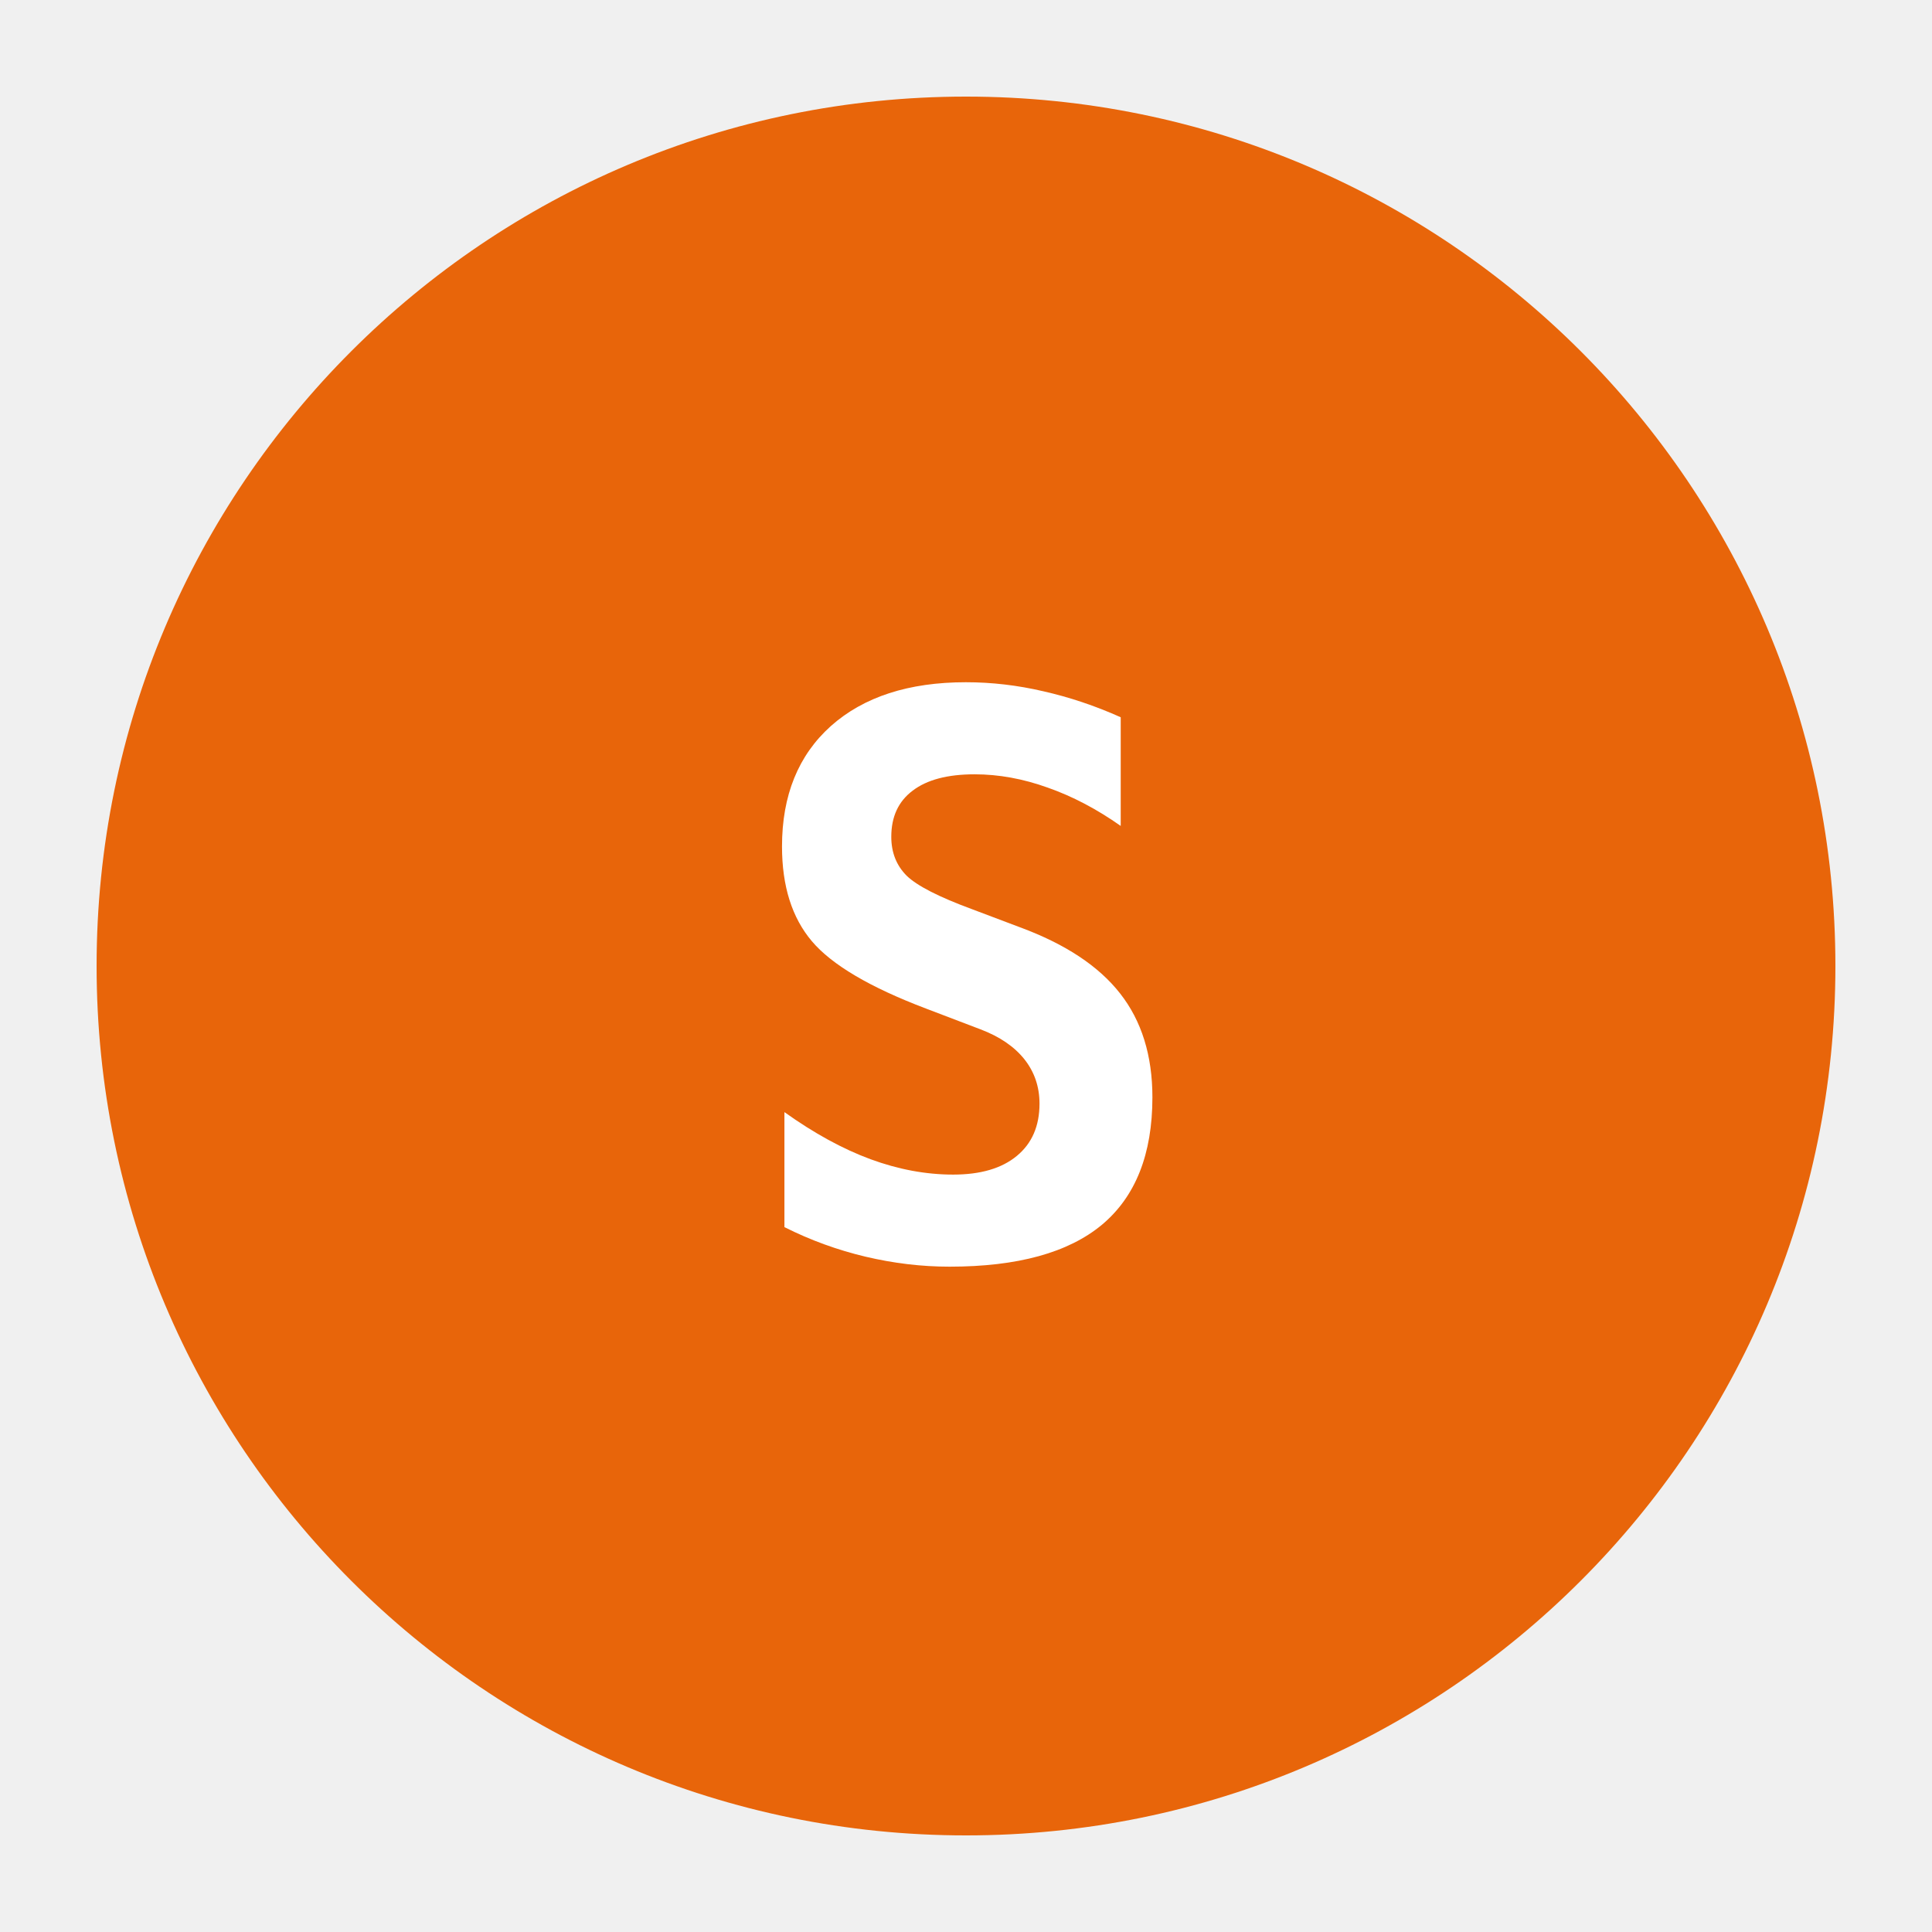
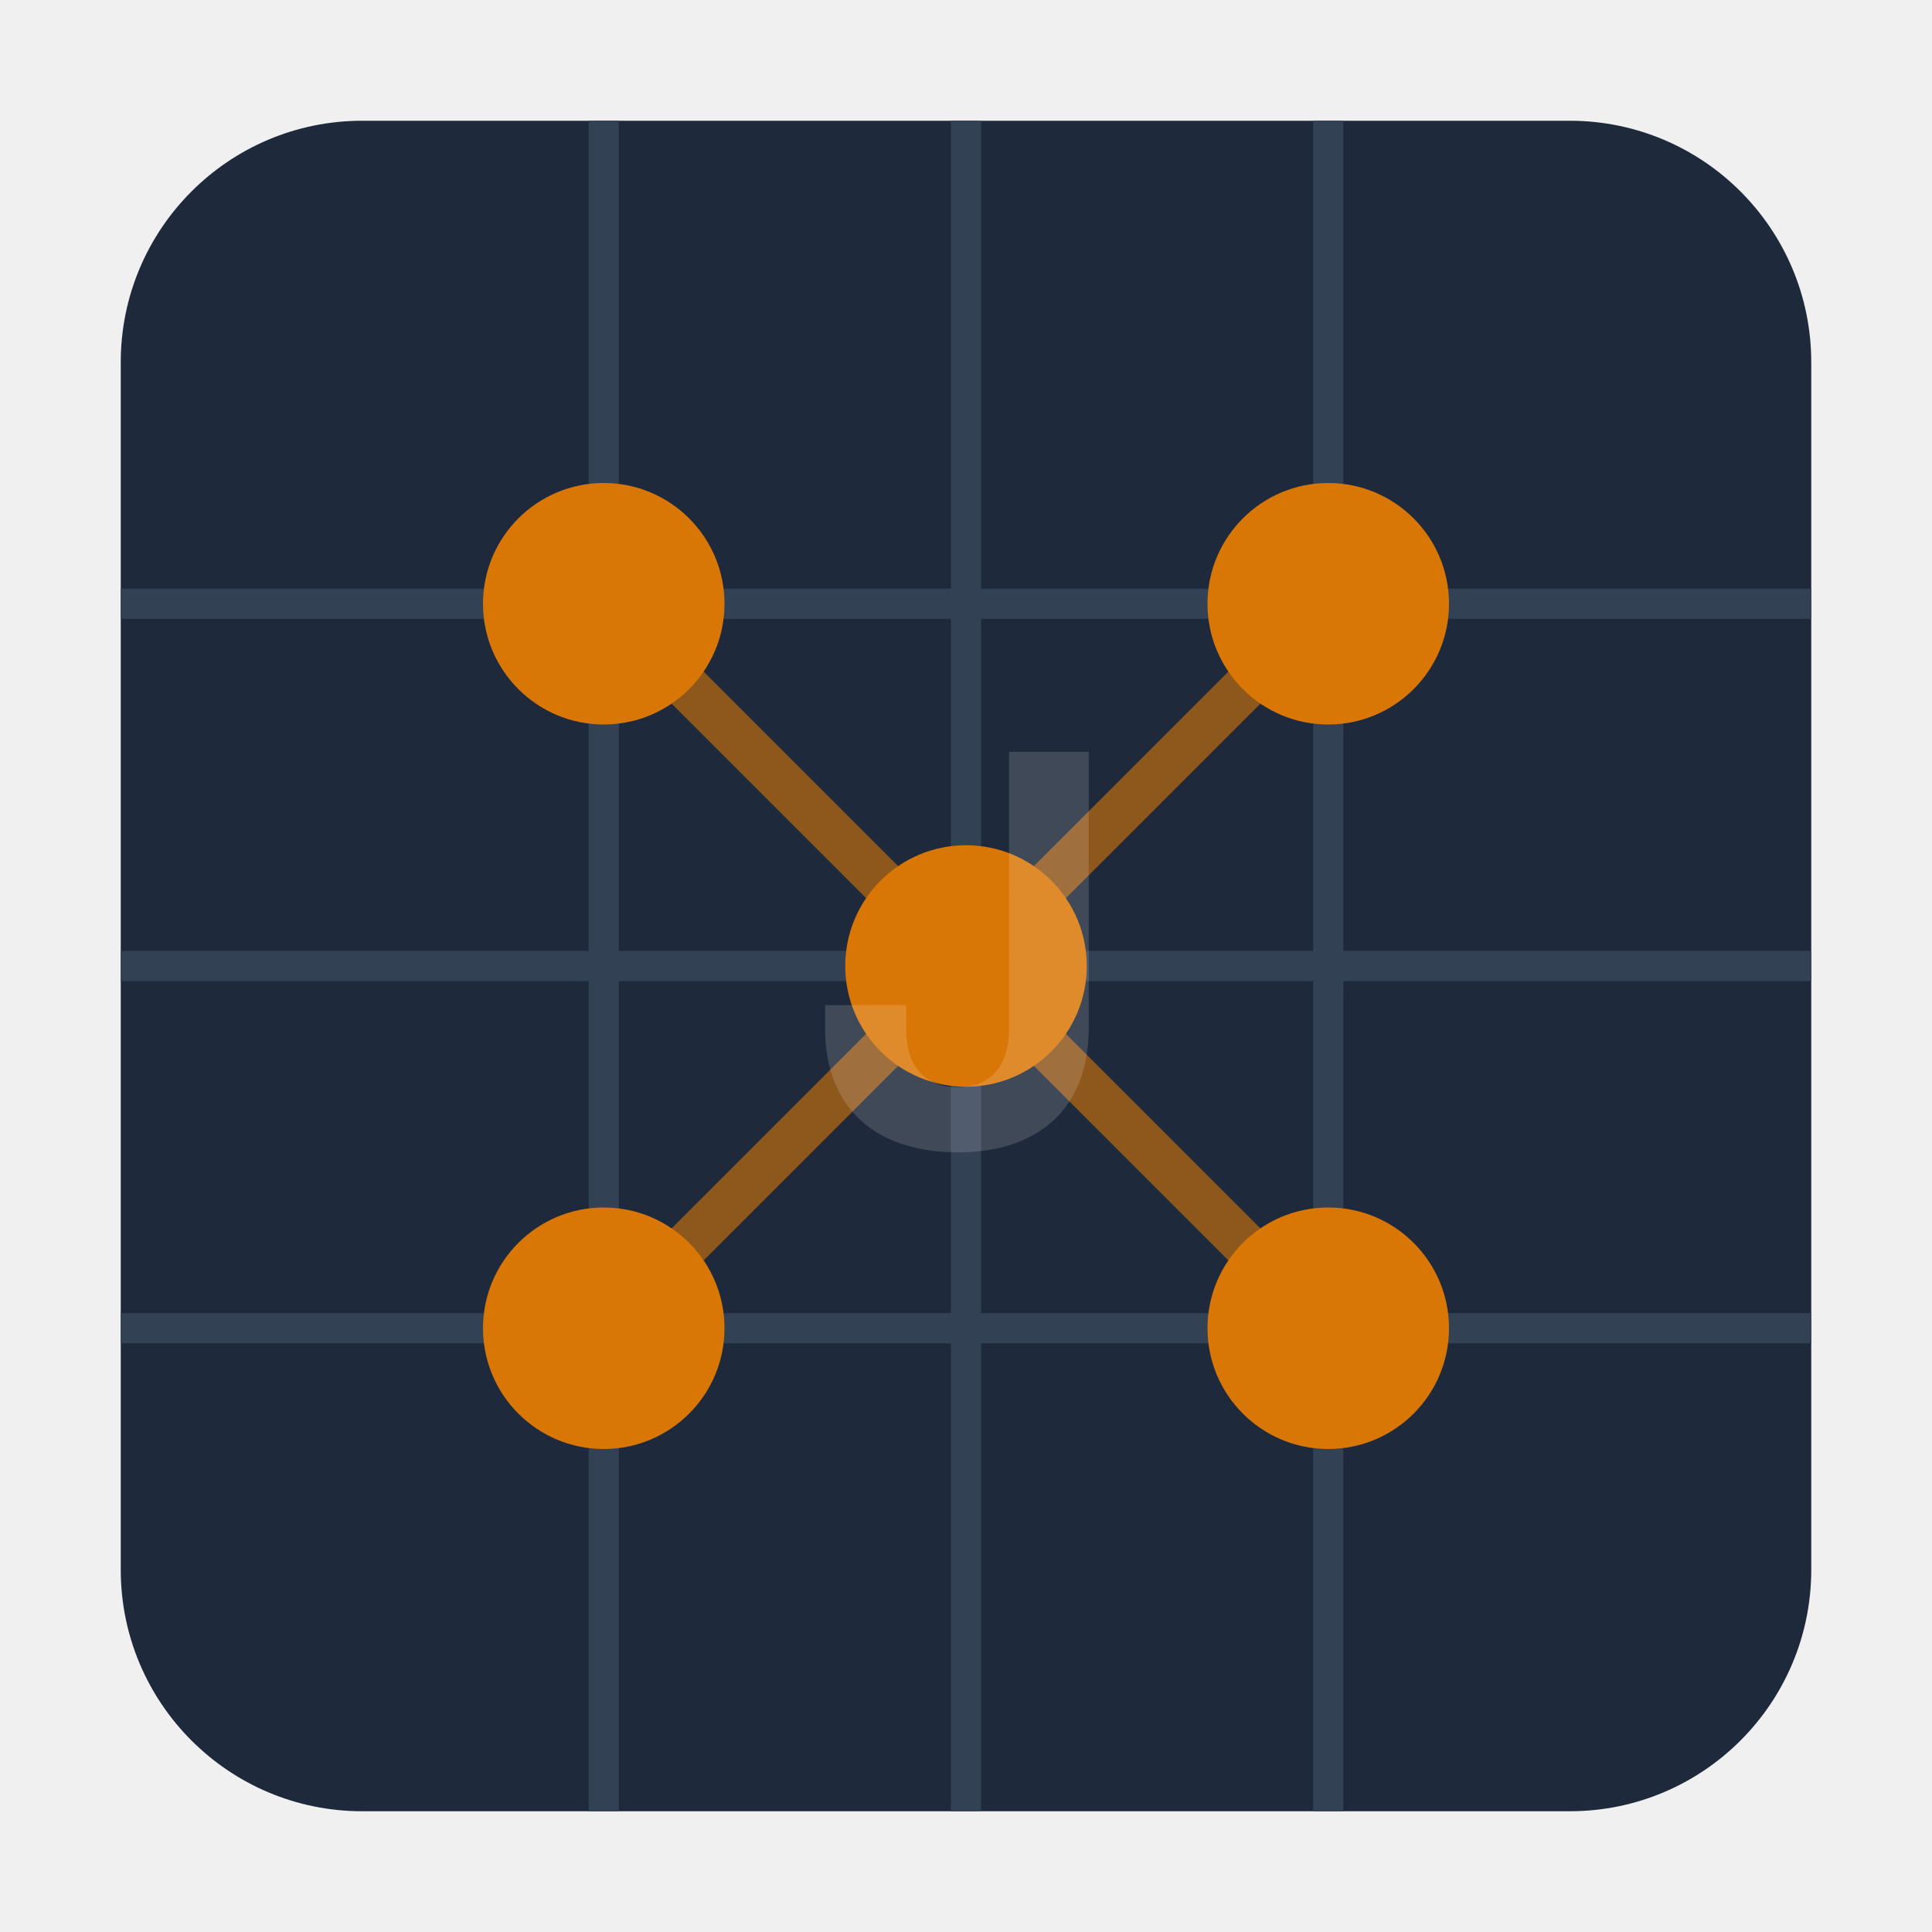
- <svg xmlns="http://www.w3.org/2000/svg" viewBox="0 0 100 100" width="100" height="100">
-   <circle cx="50" cy="50" r="45" fill="#e8650a" />
-   <text x="50" y="65" font-family="monospace" font-size="40" font-weight="bold" text-anchor="middle" fill="white">S</text>
+ <svg xmlns="http://www.w3.org/2000/svg" viewBox="0 0 64 64" fill="none">
+   <rect x="4" y="4" width="56" height="56" rx="8" fill="#1e293b" />
+   <line x1="20" y1="4" x2="20" y2="60" stroke="#334155" stroke-width="1" />
+   <line x1="32" y1="4" x2="32" y2="60" stroke="#334155" stroke-width="1" />
+   <line x1="44" y1="4" x2="44" y2="60" stroke="#334155" stroke-width="1" />
+   <line x1="4" y1="20" x2="60" y2="20" stroke="#334155" stroke-width="1" />
+   <line x1="4" y1="32" x2="60" y2="32" stroke="#334155" stroke-width="1" />
+   <line x1="4" y1="44" x2="60" y2="44" stroke="#334155" stroke-width="1" />
+   <circle cx="20" cy="20" r="4" fill="#d97706" />
+   <circle cx="44" cy="20" r="4" fill="#d97706" />
+   <circle cx="32" cy="32" r="4" fill="#d97706" />
+   <circle cx="20" cy="44" r="4" fill="#d97706" />
+   <circle cx="44" cy="44" r="4" fill="#d97706" />
+   <line x1="20" y1="20" x2="32" y2="32" stroke="#d97706" stroke-width="1.5" opacity="0.6" />
+   <line x1="44" y1="20" x2="32" y2="32" stroke="#d97706" stroke-width="1.5" opacity="0.6" />
+   <line x1="32" y1="32" x2="20" y2="44" stroke="#d97706" stroke-width="1.5" opacity="0.6" />
+   <line x1="32" y1="32" x2="44" y2="44" stroke="#d97706" stroke-width="1.5" opacity="0.6" />
+   <text x="32" y="38" font-family="system-ui, -apple-system, sans-serif" font-size="18" font-weight="700" fill="white" text-anchor="middle" opacity="0.15">J</text>
</svg>
